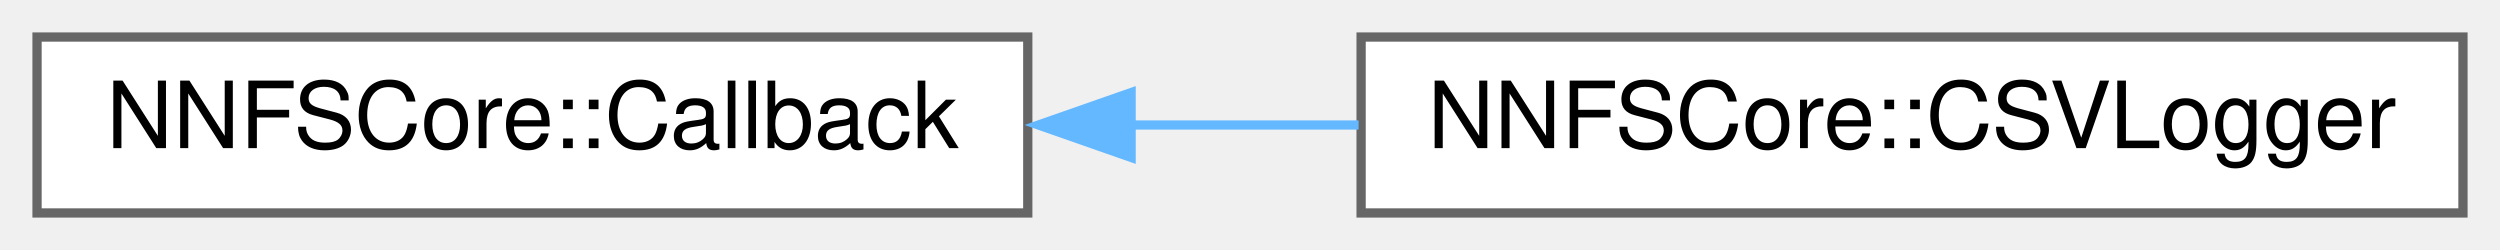
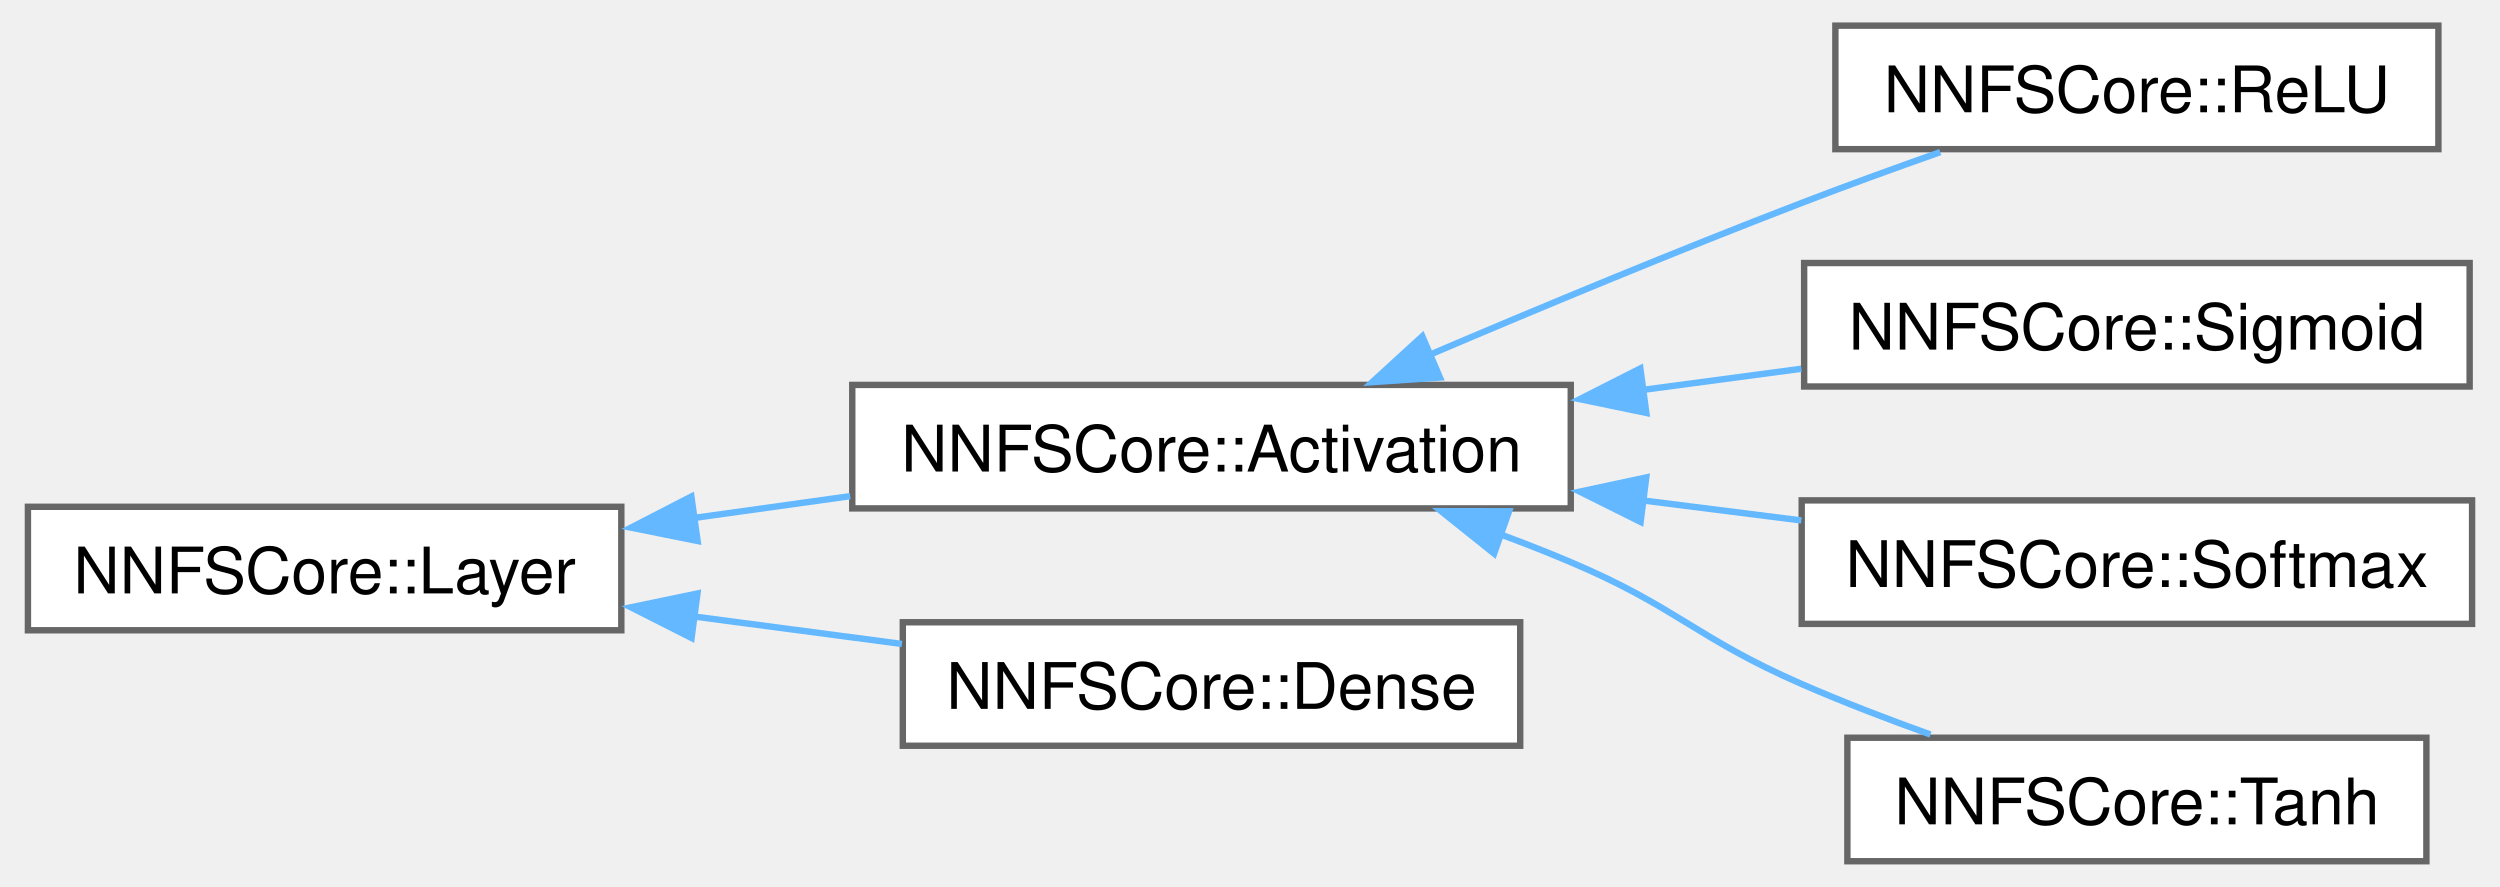
- <svg xmlns="http://www.w3.org/2000/svg" xmlns:xlink="http://www.w3.org/1999/xlink" width="270pt" height="27pt" viewBox="0.00 0.00 270.00 27.00">
-   <g id="graph0" class="graph" transform="scale(1 1) rotate(0) translate(4 23)">
+ <svg xmlns="http://www.w3.org/2000/svg" xmlns:xlink="http://www.w3.org/1999/xlink" width="389pt" height="138pt" viewBox="0.00 0.00 389.00 138.25">
+   <g id="graph0" class="graph" transform="scale(1 1) rotate(0) translate(4 134.25)">
    <g id="node1" class="node">
      <g id="a_node1">
-         <a xlink:href="class_n_n_f_s_core_1_1_callback.html" target="_top" xlink:title="Abstract base class for callback functions.">
-           <polygon fill="white" stroke="#666666" points="107,-19 0,-19 0,0 107,0 107,-19" />
-           <text text-anchor="middle" x="53.5" y="-7" font-family="Helvetica,sans-Serif" font-size="10.00">NNFSCore::Callback</text>
+         <a xlink:href="class_n_n_f_s_core_1_1_layer.html" target="_top" xlink:title="Abstract base class for layers in a neural network.">
+           <polygon fill="white" stroke="#666666" points="92.5,-55.25 0,-55.25 0,-36 92.5,-36 92.5,-55.25" />
+           <text text-anchor="middle" x="46.25" y="-41.75" font-family="Helvetica,sans-Serif" font-size="10.00">NNFSCore::Layer</text>
        </a>
      </g>
    </g>
    <g id="node2" class="node">
      <g id="a_node2">
-         <a xlink:href="class_n_n_f_s_core_1_1_c_s_v_logger.html" target="_top" xlink:title="Class to log epoch and loss data to a CSV file.">
-           <polygon fill="white" stroke="#666666" points="262,-19 143,-19 143,0 262,0 262,-19" />
-           <text text-anchor="middle" x="202.5" y="-7" font-family="Helvetica,sans-Serif" font-size="10.00">NNFSCore::CSVLogger</text>
+         <a xlink:href="class_n_n_f_s_core_1_1_activation.html" target="_top" xlink:title="Abstract base class for activation functions.">
+           <polygon fill="white" stroke="#666666" points="240.5,-74.25 128.5,-74.25 128.5,-55 240.5,-55 240.5,-74.25" />
+           <text text-anchor="middle" x="184.5" y="-60.75" font-family="Helvetica,sans-Serif" font-size="10.00">NNFSCore::Activation</text>
        </a>
      </g>
    </g>
    <g id="edge1" class="edge">
-       <path fill="none" stroke="#63b8ff" d="M118.15,-9.5C126.31,-9.5 134.64,-9.5 142.73,-9.5" />
-       <polygon fill="#63b8ff" stroke="#63b8ff" points="118.16,-6 108.16,-9.5 118.16,-13 118.16,-6" />
+       <path fill="none" stroke="#63b8ff" d="M103.81,-53.51C111.87,-54.64 120.15,-55.79 128.18,-56.91" />
+       <polygon fill="#63b8ff" stroke="#63b8ff" points="104.39,-49.92 94,-52 103.42,-56.85 104.39,-49.92" />
+     </g>
+     <g id="node7" class="node">
+       <g id="a_node7">
+         <a xlink:href="class_n_n_f_s_core_1_1_dense.html" target="_top" xlink:title=" ">
+           <polygon fill="white" stroke="#666666" points="232.62,-37.25 136.38,-37.25 136.38,-18 232.62,-18 232.62,-37.25" />
+           <text text-anchor="middle" x="184.5" y="-23.75" font-family="Helvetica,sans-Serif" font-size="10.00">NNFSCore::Dense</text>
+         </a>
+       </g>
+     </g>
+     <g id="edge6" class="edge">
+       <path fill="none" stroke="#63b8ff" d="M103.66,-38.17C114.49,-36.74 125.73,-35.26 136.24,-33.87" />
+       <polygon fill="#63b8ff" stroke="#63b8ff" points="103.45,-34.8 94,-39.58 104.37,-41.74 103.45,-34.8" />
+     </g>
+     <g id="node3" class="node">
+       <g id="a_node3">
+         <a xlink:href="class_n_n_f_s_core_1_1_re_l_u.html" target="_top" xlink:title=" ">
+           <polygon fill="white" stroke="#666666" points="375.75,-130.25 281.75,-130.25 281.75,-111 375.75,-111 375.75,-130.25" />
+           <text text-anchor="middle" x="328.75" y="-116.75" font-family="Helvetica,sans-Serif" font-size="10.00">NNFSCore::ReLU</text>
+         </a>
+       </g>
+     </g>
+     <g id="edge2" class="edge">
+       <path fill="none" stroke="#63b8ff" d="M218.63,-79C235.81,-86.32 257.18,-95.2 276.5,-102.62 283.45,-105.3 291,-108.03 298.1,-110.54" />
+       <polygon fill="#63b8ff" stroke="#63b8ff" points="220.11,-75.4 209.54,-74.68 217.36,-81.83 220.11,-75.4" />
+     </g>
+     <g id="node4" class="node">
+       <g id="a_node4">
+         <a xlink:href="class_n_n_f_s_core_1_1_sigmoid.html" target="_top" xlink:title=" ">
+           <polygon fill="white" stroke="#666666" points="380.62,-93.25 276.88,-93.25 276.88,-74 380.62,-74 380.62,-93.25" />
+           <text text-anchor="middle" x="328.75" y="-79.75" font-family="Helvetica,sans-Serif" font-size="10.00">NNFSCore::Sigmoid</text>
+         </a>
+       </g>
+     </g>
+     <g id="edge3" class="edge">
+       <path fill="none" stroke="#63b8ff" d="M251.73,-73.47C260.03,-74.58 268.42,-75.7 276.45,-76.77" />
+       <polygon fill="#63b8ff" stroke="#63b8ff" points="252.28,-69.88 241.9,-72.03 251.35,-76.82 252.28,-69.88" />
+     </g>
+     <g id="node5" class="node">
+       <g id="a_node5">
+         <a xlink:href="class_n_n_f_s_core_1_1_softmax.html" target="_top" xlink:title=" ">
+           <polygon fill="white" stroke="#666666" points="381,-56.25 276.5,-56.25 276.5,-37 381,-37 381,-56.25" />
+           <text text-anchor="middle" x="328.75" y="-42.75" font-family="Helvetica,sans-Serif" font-size="10.00">NNFSCore::Softmax</text>
+         </a>
+       </g>
+     </g>
+     <g id="edge4" class="edge">
+       <path fill="none" stroke="#63b8ff" d="M251.73,-56.24C260.03,-55.19 268.42,-54.13 276.45,-53.12" />
+       <polygon fill="#63b8ff" stroke="#63b8ff" points="251.39,-52.89 241.9,-57.61 252.27,-59.83 251.39,-52.89" />
+     </g>
+     <g id="node6" class="node">
+       <g id="a_node6">
+         <a xlink:href="class_n_n_f_s_core_1_1_tanh.html" target="_top" xlink:title=" ">
+           <polygon fill="white" stroke="#666666" points="373.88,-19.25 283.62,-19.25 283.62,0 373.88,0 373.88,-19.25" />
+           <text text-anchor="middle" x="328.75" y="-5.75" font-family="Helvetica,sans-Serif" font-size="10.00">NNFSCore::Tanh</text>
+         </a>
+       </g>
+     </g>
+     <g id="edge5" class="edge">
+       <path fill="none" stroke="#63b8ff" d="M229.35,-51.02C233.15,-49.62 236.91,-48.15 240.5,-46.62 257.16,-39.56 259.92,-34.86 276.5,-27.62 282.9,-24.83 289.88,-22.15 296.57,-19.75" />
+       <polygon fill="#63b8ff" stroke="#63b8ff" points="228.55,-47.95 220.28,-54.57 230.88,-54.55 228.55,-47.95" />
    </g>
  </g>
</svg>
